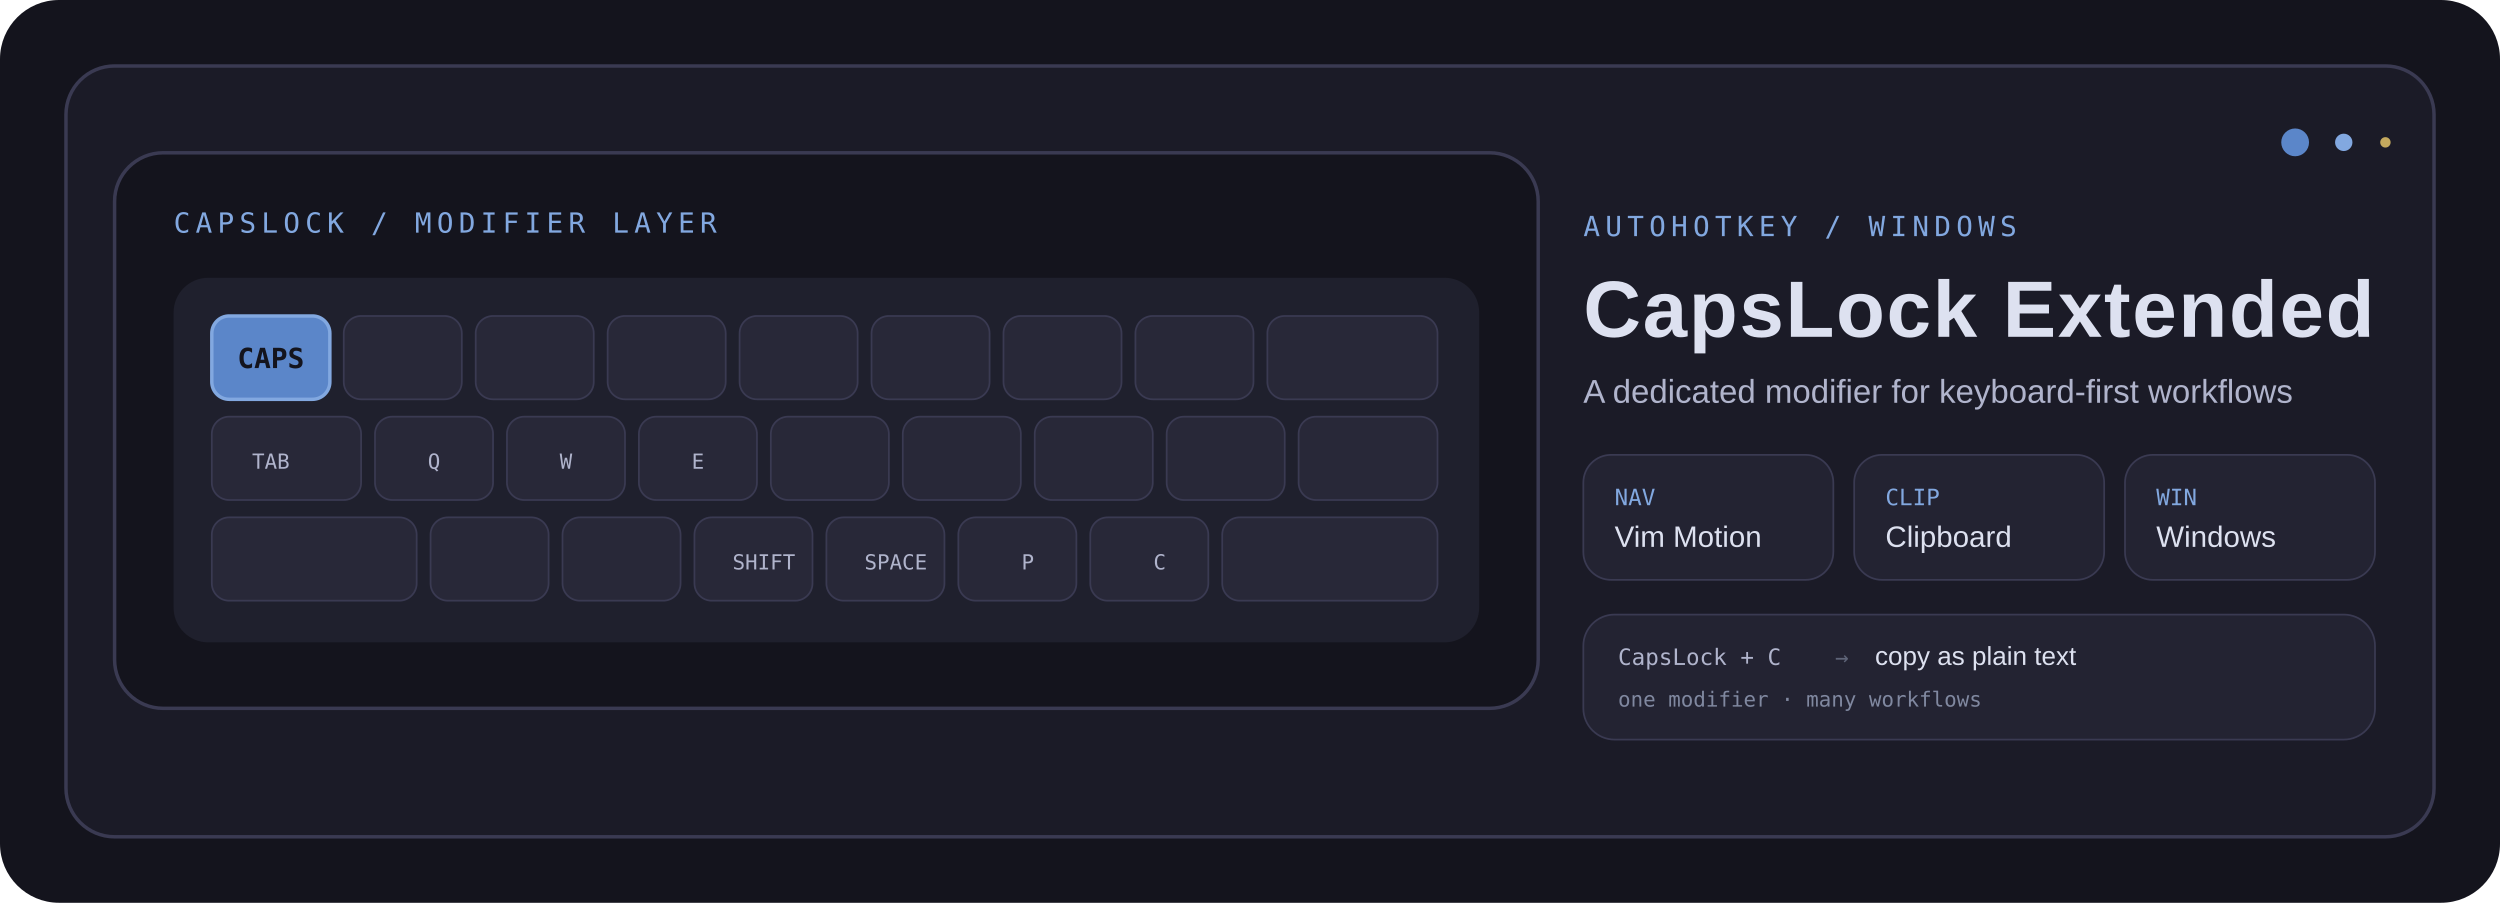
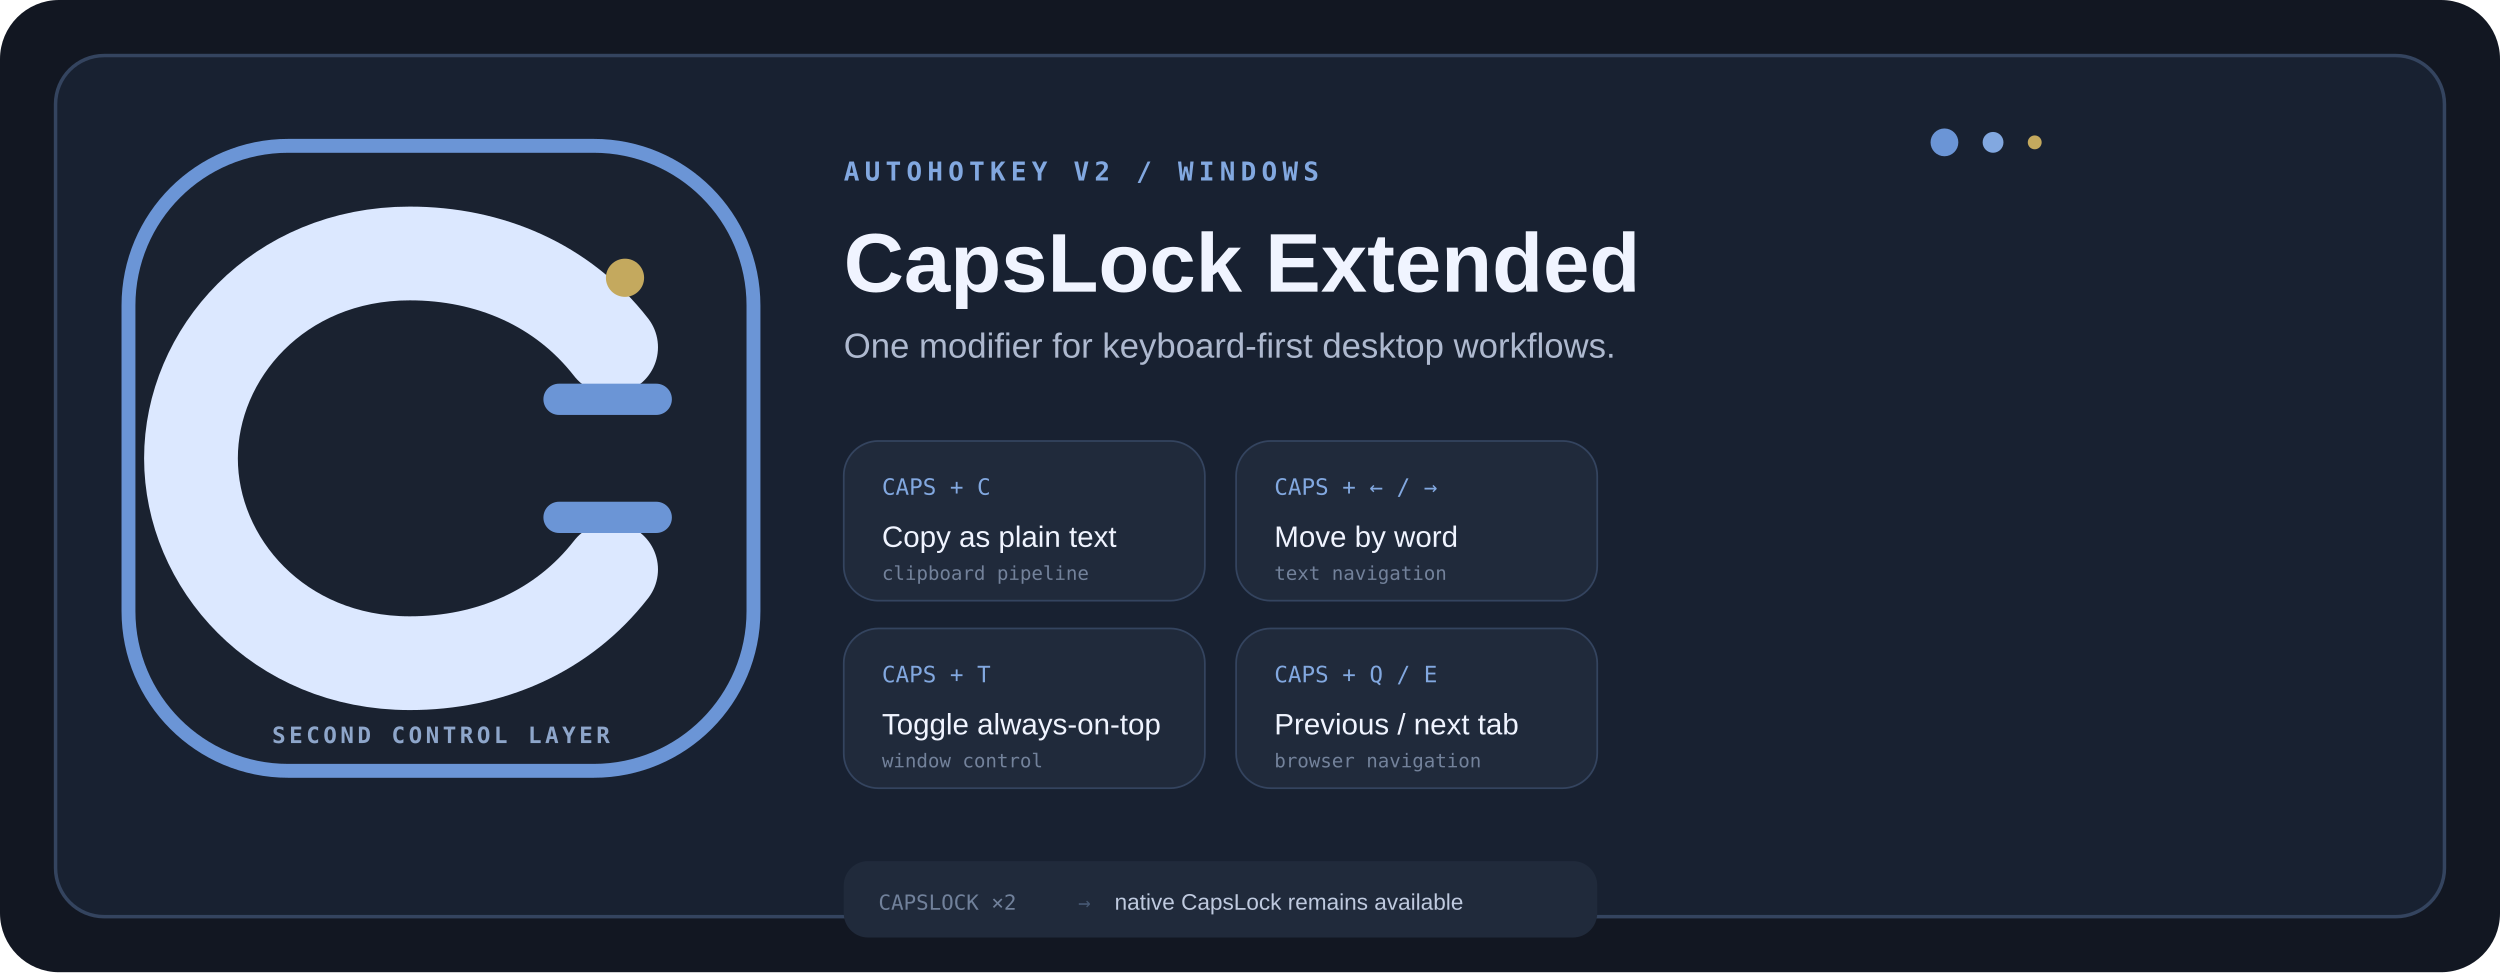
- <svg xmlns="http://www.w3.org/2000/svg" width="1440" height="520" viewBox="0 0 1440 520">
-   <rect width="1440" height="520" rx="34" fill="#14141D" />
-   <rect x="38" y="38" width="1364" height="444" rx="28" fill="#1B1B27" stroke="#3A3A52" stroke-width="2" />
-   <g transform="translate(66 88)">
-     <rect x="0" y="0" width="820" height="320" rx="28" fill="#14141D" stroke="#3A3A52" stroke-width="2" />
-     <text x="34" y="46" fill="#82A8E0" font-family="Cascadia Code, Consolas, monospace" font-size="16" letter-spacing="3">CAPSLOCK / MODIFIER LAYER</text>
-     <g transform="translate(34 72)">
-       <rect x="0" y="0" width="752" height="210" rx="20" fill="#1F202D" />
-       <g fill="#282838" stroke="#3A3A52">
-         <rect x="22" y="22" width="68" height="48" rx="10" />
-         <rect x="98" y="22" width="68" height="48" rx="10" />
-         <rect x="174" y="22" width="68" height="48" rx="10" />
-         <rect x="250" y="22" width="68" height="48" rx="10" />
-         <rect x="326" y="22" width="68" height="48" rx="10" />
-         <rect x="402" y="22" width="68" height="48" rx="10" />
-         <rect x="478" y="22" width="68" height="48" rx="10" />
-         <rect x="554" y="22" width="68" height="48" rx="10" />
-         <rect x="630" y="22" width="98" height="48" rx="10" />
-         <rect x="22" y="80" width="86" height="48" rx="10" />
-         <rect x="116" y="80" width="68" height="48" rx="10" />
-         <rect x="192" y="80" width="68" height="48" rx="10" />
-         <rect x="268" y="80" width="68" height="48" rx="10" />
-         <rect x="344" y="80" width="68" height="48" rx="10" />
-         <rect x="420" y="80" width="68" height="48" rx="10" />
-         <rect x="496" y="80" width="68" height="48" rx="10" />
-         <rect x="572" y="80" width="68" height="48" rx="10" />
-         <rect x="648" y="80" width="80" height="48" rx="10" />
-         <rect x="22" y="138" width="118" height="48" rx="10" />
-         <rect x="148" y="138" width="68" height="48" rx="10" />
-         <rect x="224" y="138" width="68" height="48" rx="10" />
-         <rect x="300" y="138" width="68" height="48" rx="10" />
-         <rect x="376" y="138" width="68" height="48" rx="10" />
-         <rect x="452" y="138" width="68" height="48" rx="10" />
-         <rect x="528" y="138" width="68" height="48" rx="10" />
-         <rect x="604" y="138" width="124" height="48" rx="10" />
-       </g>
-       <rect x="22" y="22" width="68" height="48" rx="10" fill="#5B86C9" stroke="#82A8E0" stroke-width="2" />
-       <text x="56" y="52" text-anchor="middle" fill="#14141D" font-family="Cascadia Code, Consolas, monospace" font-size="16" font-weight="700">CAPS</text>
-       <text x="56" y="110" text-anchor="middle" fill="#B0B4CC" font-family="Cascadia Code, Consolas, monospace" font-size="12">TAB</text>
-       <text x="150" y="110" text-anchor="middle" fill="#B0B4CC" font-family="Cascadia Code, Consolas, monospace" font-size="12">Q</text>
-       <text x="226" y="110" text-anchor="middle" fill="#B0B4CC" font-family="Cascadia Code, Consolas, monospace" font-size="12">W</text>
-       <text x="302" y="110" text-anchor="middle" fill="#B0B4CC" font-family="Cascadia Code, Consolas, monospace" font-size="12">E</text>
-       <text x="340" y="168" text-anchor="middle" fill="#B0B4CC" font-family="Cascadia Code, Consolas, monospace" font-size="12">SHIFT</text>
-       <text x="416" y="168" text-anchor="middle" fill="#B0B4CC" font-family="Cascadia Code, Consolas, monospace" font-size="12">SPACE</text>
-       <text x="492" y="168" text-anchor="middle" fill="#B0B4CC" font-family="Cascadia Code, Consolas, monospace" font-size="12">P</text>
-       <text x="568" y="168" text-anchor="middle" fill="#B0B4CC" font-family="Cascadia Code, Consolas, monospace" font-size="12">C</text>
+ <svg xmlns="http://www.w3.org/2000/svg" width="1440" height="560" viewBox="0 0 1440 560" role="img" aria-labelledby="title desc">
+   <rect width="1440" height="560" rx="34" fill="#121722" />
+   <rect x="32" y="32" width="1376" height="496" rx="28" fill="#182131" stroke="#34445F" stroke-width="2" />
+   <g transform="translate(74 84)">
+     <rect x="0" y="0" width="360" height="360" rx="92" fill="#1A2230" stroke="#6B95D6" stroke-width="8" />
+     <path d="M278 116 C250 80 208 62 162 62 C86 62 36 120 36 180 C36 240 86 298 162 298 C208 298 250 280 278 244" fill="none" stroke="#DCE8FF" stroke-width="54" stroke-linecap="round" />
+     <path d="M248 146 H304 M248 214 H304" fill="none" stroke="#6B95D6" stroke-width="18" stroke-linecap="round" />
+     <circle cx="286" cy="76" r="11" fill="#C4A95E" />
+     <text x="180" y="344" text-anchor="middle" fill="#8EA6CA" font-family="Cascadia Code, Consolas, monospace" font-size="13" font-weight="700" letter-spacing="2">SECOND CONTROL LAYER</text>
+   </g>
+   <g transform="translate(486 78)">
+     <text x="0" y="26" fill="#82A8E0" font-family="Cascadia Code, Consolas, monospace" font-size="15" font-weight="700" letter-spacing="3">AUTOHOTKEY V2 / WINDOWS</text>
+     <text x="0" y="90" fill="#F0F4FF" font-family="Segoe UI, Arial, sans-serif" font-size="48" font-weight="650">CapsLock Extended</text>
+     <text x="0" y="128" fill="#AEB9CF" font-family="Segoe UI, Arial, sans-serif" font-size="20">One modifier for keyboard-first desktop workflows.</text>
+     <g transform="translate(0 176)">
+       <rect x="0" y="0" width="208" height="92" rx="20" fill="#202A3B" stroke="#34445F" />
+       <text x="22" y="31" fill="#82A8E0" font-family="Cascadia Code, Consolas, monospace" font-size="13">CAPS + C</text>
+       <text x="22" y="61" fill="#F0F4FF" font-family="Segoe UI, Arial, sans-serif" font-size="17">Copy as plain text</text>
+       <text x="22" y="80" fill="#73829B" font-family="Cascadia Code, Consolas, monospace" font-size="11">clipboard pipeline</text>
+     </g>
+     <g transform="translate(226 176)">
+       <rect x="0" y="0" width="208" height="92" rx="20" fill="#202A3B" stroke="#34445F" />
+       <text x="22" y="31" fill="#82A8E0" font-family="Cascadia Code, Consolas, monospace" font-size="13">CAPS + ← / →</text>
+       <text x="22" y="61" fill="#F0F4FF" font-family="Segoe UI, Arial, sans-serif" font-size="17">Move by word</text>
+       <text x="22" y="80" fill="#73829B" font-family="Cascadia Code, Consolas, monospace" font-size="11">text navigation</text>
+     </g>
+     <g transform="translate(0 284)">
+       <rect x="0" y="0" width="208" height="92" rx="20" fill="#202A3B" stroke="#34445F" />
+       <text x="22" y="31" fill="#82A8E0" font-family="Cascadia Code, Consolas, monospace" font-size="13">CAPS + T</text>
+       <text x="22" y="61" fill="#F0F4FF" font-family="Segoe UI, Arial, sans-serif" font-size="17">Toggle always-on-top</text>
+       <text x="22" y="80" fill="#73829B" font-family="Cascadia Code, Consolas, monospace" font-size="11">window control</text>
+     </g>
+     <g transform="translate(226 284)">
+       <rect x="0" y="0" width="208" height="92" rx="20" fill="#202A3B" stroke="#34445F" />
+       <text x="22" y="31" fill="#82A8E0" font-family="Cascadia Code, Consolas, monospace" font-size="13">CAPS + Q / E</text>
+       <text x="22" y="61" fill="#F0F4FF" font-family="Segoe UI, Arial, sans-serif" font-size="17">Previous / next tab</text>
+       <text x="22" y="80" fill="#73829B" font-family="Cascadia Code, Consolas, monospace" font-size="11">browser navigation</text>
+     </g>
+     <g transform="translate(0 418)">
+       <rect x="0" y="0" width="434" height="44" rx="14" fill="#202A3B" />
+       <text x="20" y="28" fill="#71819B" font-family="Cascadia Code, Consolas, monospace" font-size="12">CAPSLOCK ×2</text>
+       <text x="135" y="28" fill="#465873" font-family="Cascadia Code, Consolas, monospace" font-size="12">→</text>
+       <text x="156" y="28" fill="#BFCADF" font-family="Segoe UI, Arial, sans-serif" font-size="13">native CapsLock remains available</text>
    </g>
  </g>
-   <g transform="translate(912 96)">
-     <text x="0" y="40" fill="#82A8E0" font-family="Cascadia Code, Consolas, monospace" font-size="16" letter-spacing="3">AUTOHOTKEY / WINDOWS</text>
-     <text x="0" y="98" fill="#DDE1F0" font-family="Segoe UI, Arial, sans-serif" font-size="46" font-weight="600" letter-spacing="1">CapsLock Extended</text>
-     <text x="0" y="136" fill="#B0B4CC" font-family="Segoe UI, Arial, sans-serif" font-size="19">A dedicated modifier for keyboard-first workflows</text>
-     <g transform="translate(0 166)">
-       <rect x="0" y="0" width="144" height="72" rx="16" fill="#232332" stroke="#3A3A52" />
-       <text x="18" y="29" fill="#82A8E0" font-family="Cascadia Code, Consolas, monospace" font-size="13">NAV</text>
-       <text x="18" y="53" fill="#DDE1F0" font-family="Segoe UI, Arial, sans-serif" font-size="17">Vim Motion</text>
-     </g>
-     <g transform="translate(156 166)">
-       <rect x="0" y="0" width="144" height="72" rx="16" fill="#232332" stroke="#3A3A52" />
-       <text x="18" y="29" fill="#82A8E0" font-family="Cascadia Code, Consolas, monospace" font-size="13">CLIP</text>
-       <text x="18" y="53" fill="#DDE1F0" font-family="Segoe UI, Arial, sans-serif" font-size="17">Clipboard</text>
-     </g>
-     <g transform="translate(312 166)">
-       <rect x="0" y="0" width="144" height="72" rx="16" fill="#232332" stroke="#3A3A52" />
-       <text x="18" y="29" fill="#82A8E0" font-family="Cascadia Code, Consolas, monospace" font-size="13">WIN</text>
-       <text x="18" y="53" fill="#DDE1F0" font-family="Segoe UI, Arial, sans-serif" font-size="17">Windows</text>
-     </g>
-     <rect x="0" y="258" width="456" height="72" rx="18" fill="#232332" stroke="#3A3A52" />
-     <text x="20" y="287" fill="#B0B4CC" font-family="Cascadia Code, Consolas, monospace" font-size="13">CapsLock + C</text>
-     <text x="145" y="287" fill="#5E6478" font-family="Cascadia Code, Consolas, monospace" font-size="13">→</text>
-     <text x="168" y="287" fill="#DDE1F0" font-family="Segoe UI, Arial, sans-serif" font-size="15">copy as plain text</text>
-     <text x="20" y="311" fill="#8088A0" font-family="Cascadia Code, Consolas, monospace" font-size="12">one modifier · many workflows</text>
+   <g transform="translate(1120 82)">
+     <circle cx="0" cy="0" r="8" fill="#6B95D6" />
+     <circle cx="28" cy="0" r="6" fill="#82A8E0" />
+     <circle cx="52" cy="0" r="4" fill="#C4A95E" />
  </g>
-   <circle cx="1322" cy="82" r="8" fill="#5B86C9" />
-   <circle cx="1350" cy="82" r="5" fill="#82A8E0" />
-   <circle cx="1374" cy="82" r="3" fill="#C4A95E" />
</svg>
